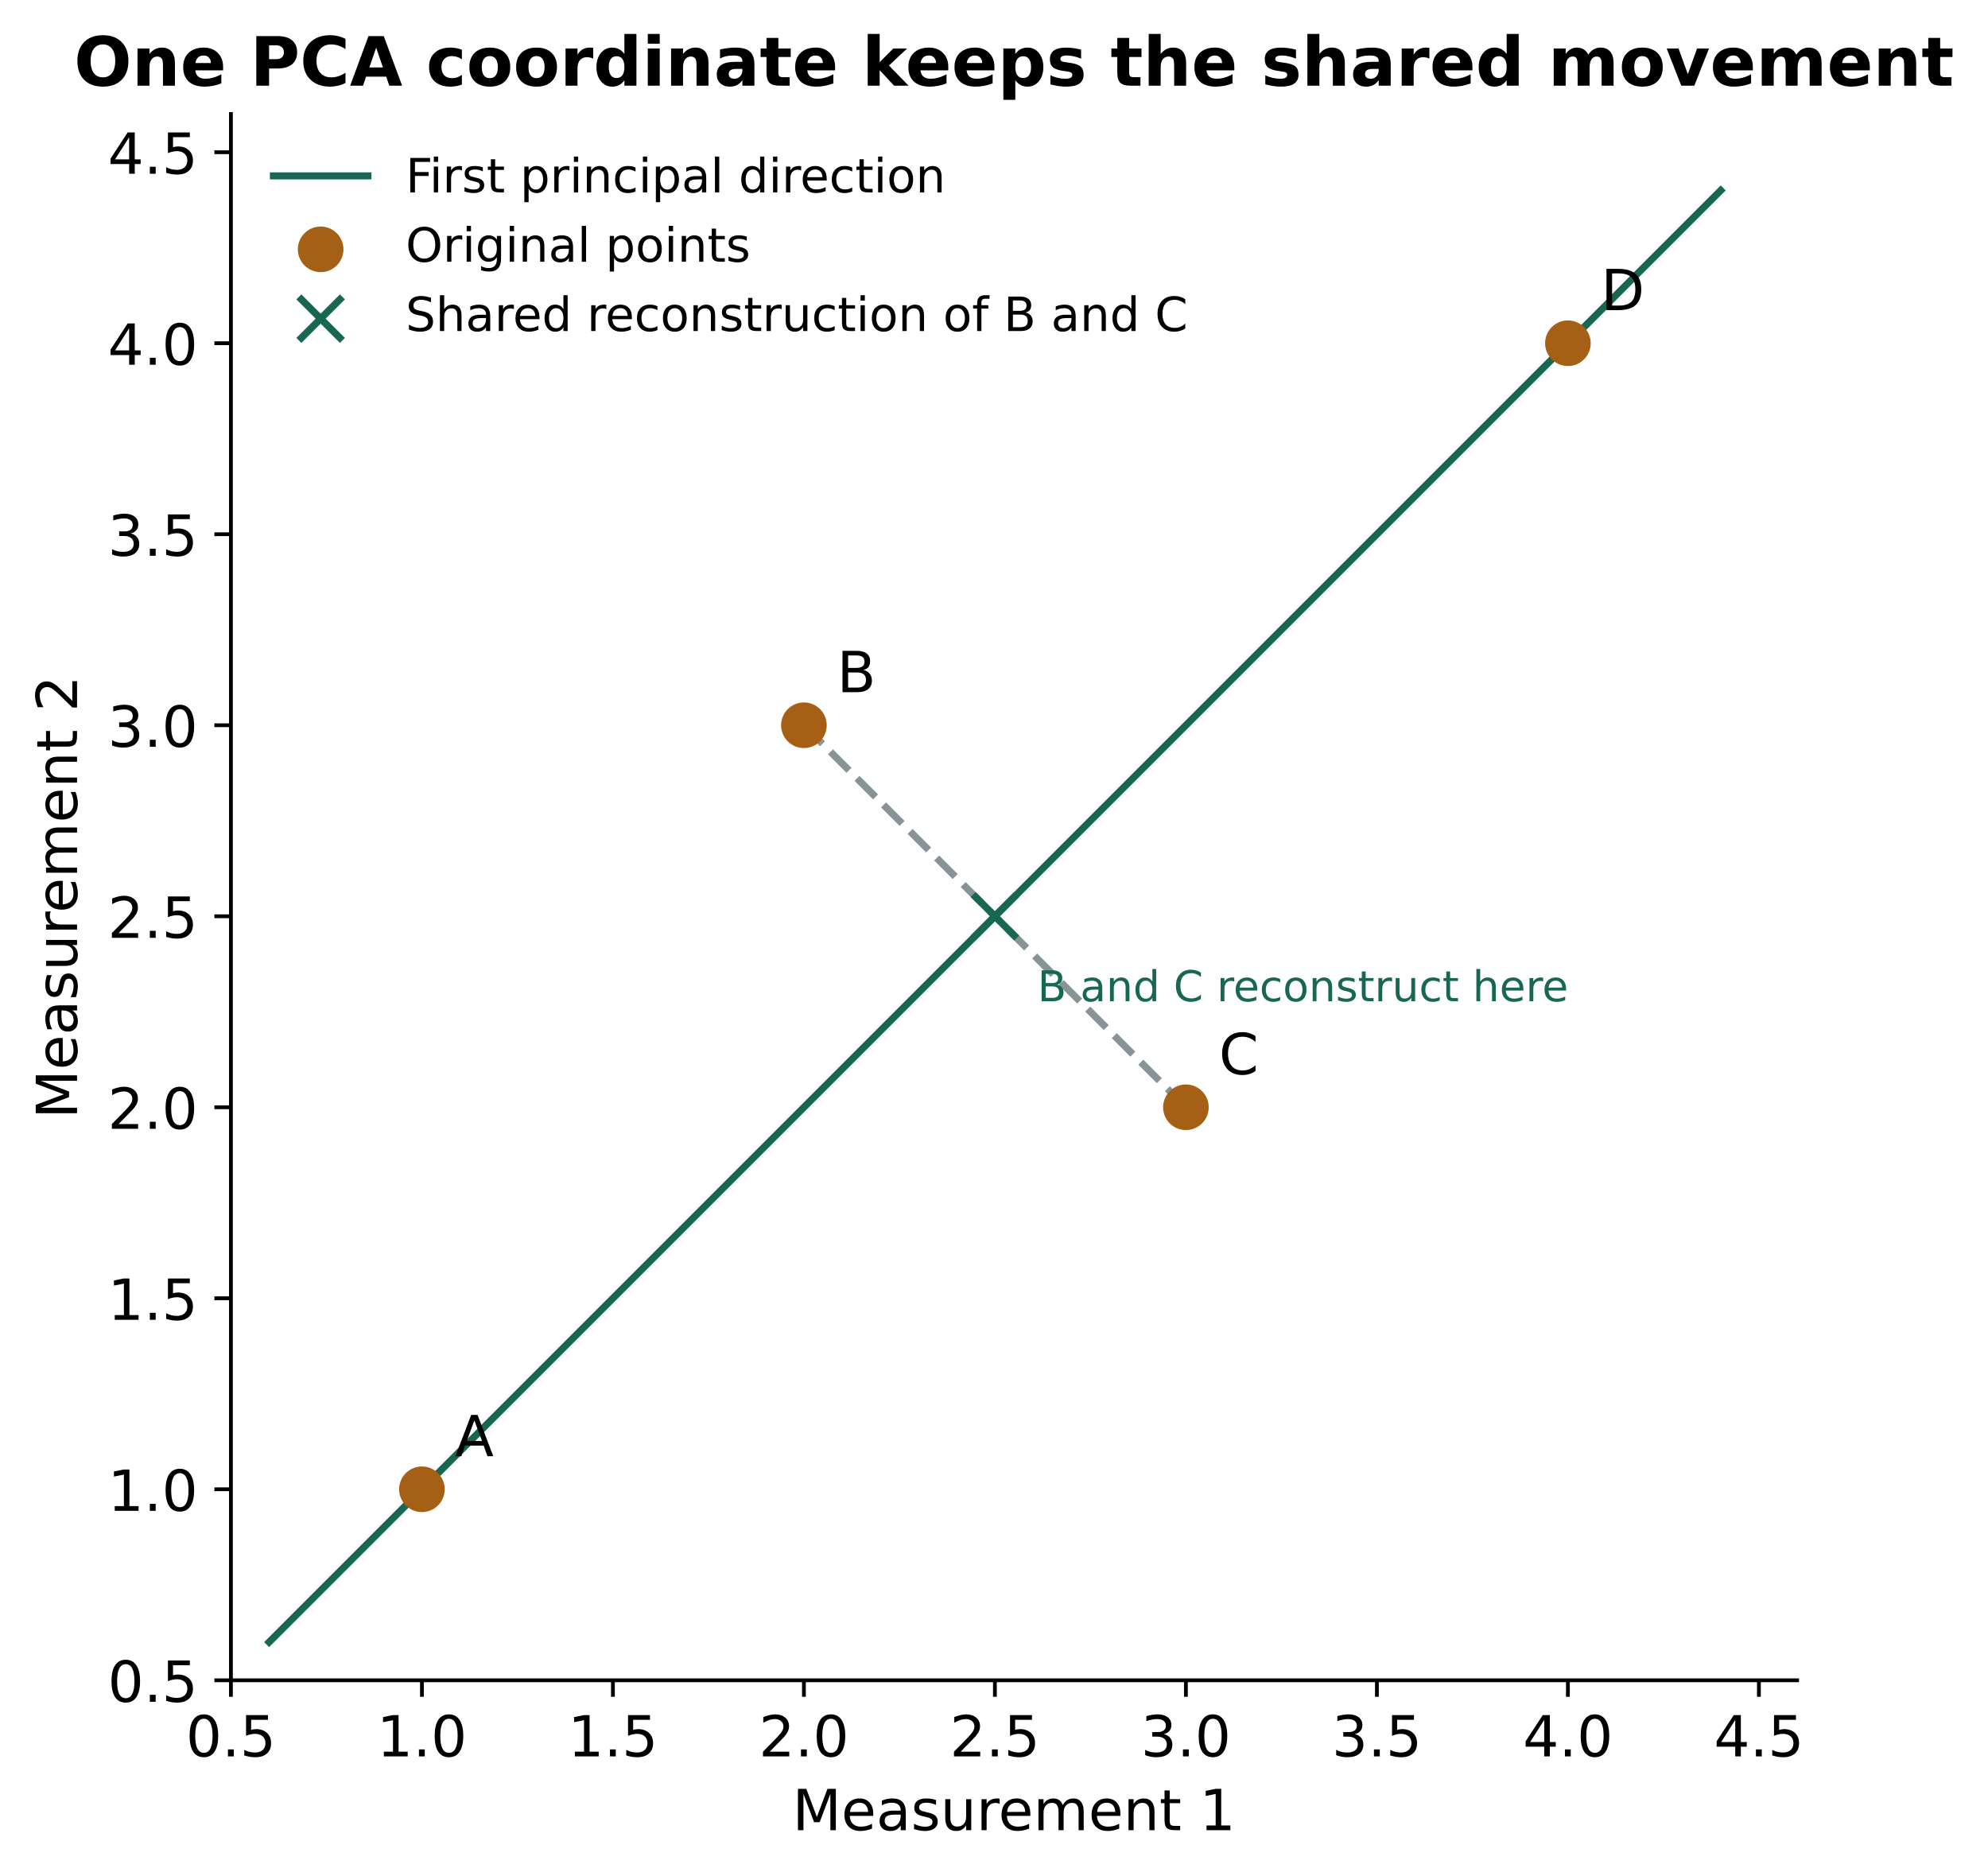
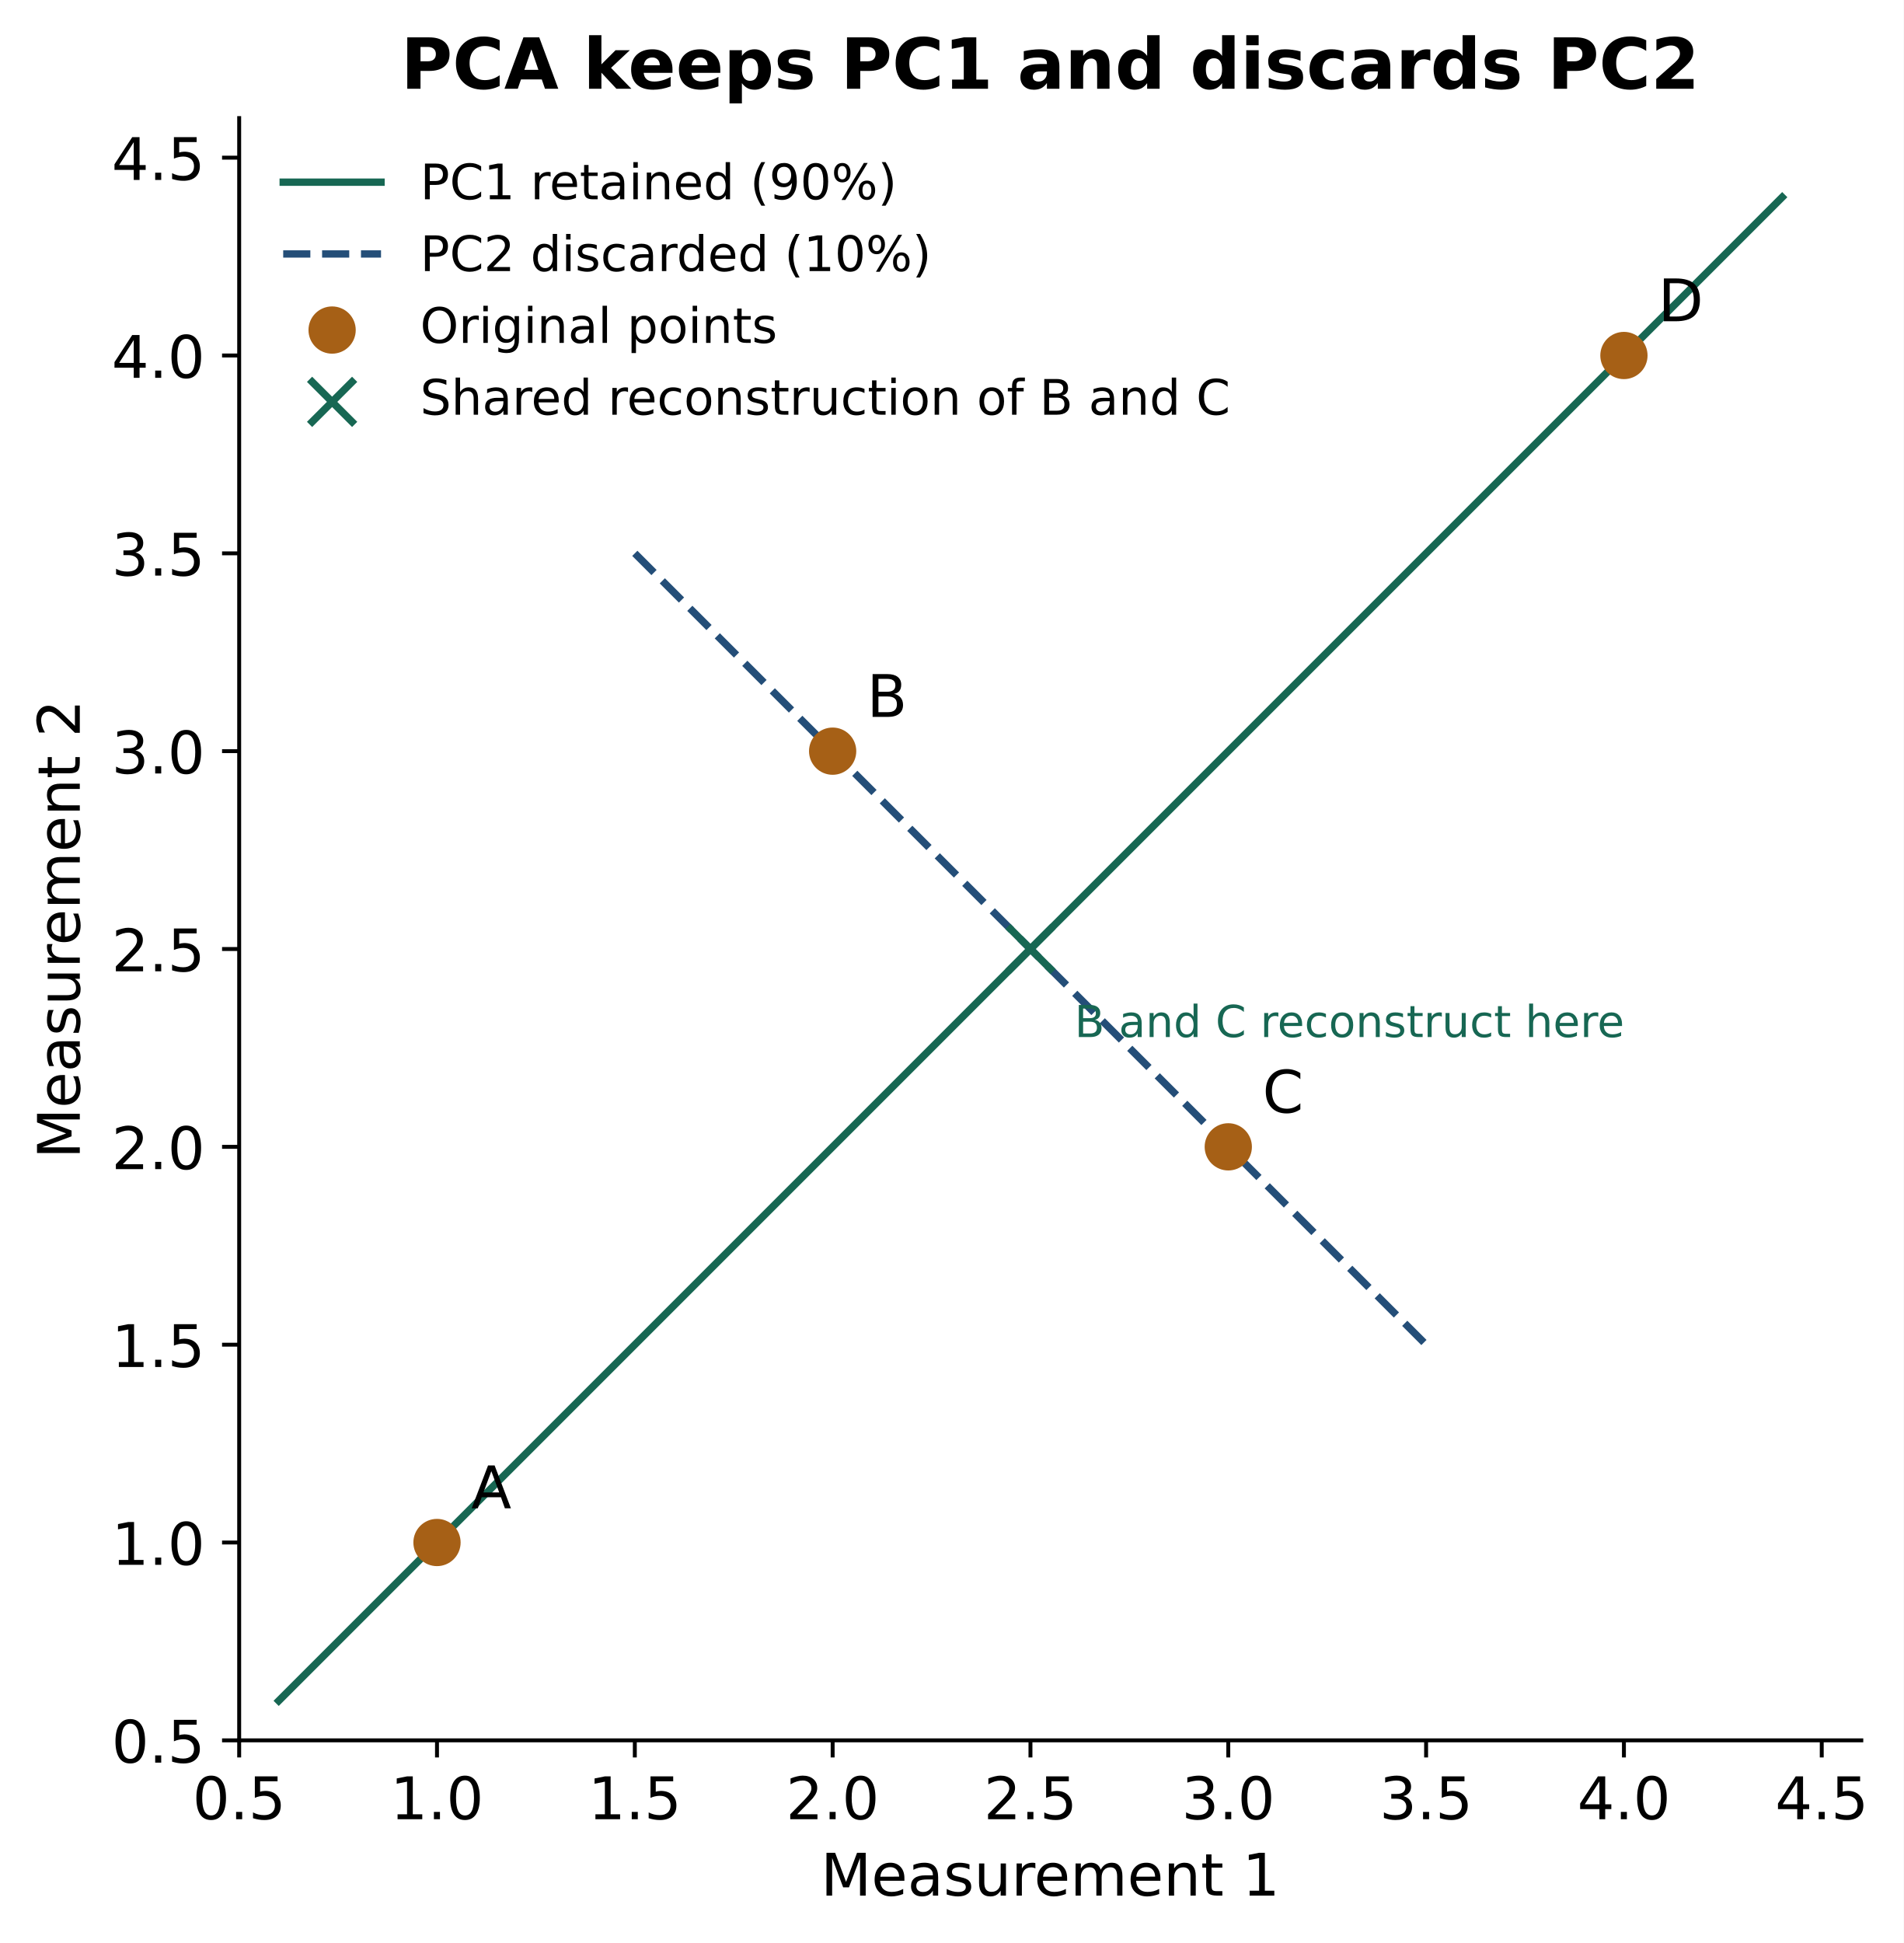
- <svg xmlns="http://www.w3.org/2000/svg" xmlns:xlink="http://www.w3.org/1999/xlink" width="420.951pt" height="397.2pt" viewBox="0 0 420.951 397.2" version="1.1">
+ <svg xmlns="http://www.w3.org/2000/svg" xmlns:xlink="http://www.w3.org/1999/xlink" width="389.181pt" height="397.2pt" viewBox="0 0 389.181 397.2" version="1.1">
  <defs>
    <style type="text/css">*{stroke-linejoin: round; stroke-linecap: butt}</style>
  </defs>
  <g id="figure_1">
    <g id="patch_1">
-       <path d="M 0 397.2 L 420.951 397.2 L 420.951 0 L 0 0 z " style="fill: #ffffff" />
+       <path d="M 0 397.2 L 389.181 397.2 L 389.181 0 L 0 0 z " style="fill: #ffffff" />
    </g>
    <g id="axes_1">
      <g id="patch_2">
        <path d="M 48.898 355.772 L 380.528 355.772 L 380.528 24.142 L 48.898 24.142 z " style="fill: #ffffff" />
      </g>
      <g id="matplotlib.axis_1">
        <g id="xtick_1">
          <g id="line2d_1">
            <defs>
              <path id="mdc256f2c0b" d="M 0 0 L 0 3.5 " style="stroke: #000000; stroke-width: 0.8" />
            </defs>
            <g>
              <use xlink:href="#mdc256f2c0b" x="48.898" y="355.772" style="stroke: #000000; stroke-width: 0.8" />
            </g>
          </g>
          <g id="text_1">
            <text style="font: 12px 'DejaVu Sans'; text-anchor: middle" x="48.898" y="371.89" transform="rotate(-0 48.8975 371.8901)">0.5</text>
          </g>
        </g>
        <g id="xtick_2">
          <g id="line2d_2">
            <g>
              <use xlink:href="#mdc256f2c0b" x="89.34" y="355.772" style="stroke: #000000; stroke-width: 0.8" />
            </g>
          </g>
          <g id="text_2">
            <text style="font: 12px 'DejaVu Sans'; text-anchor: middle" x="89.34" y="371.89" transform="rotate(-0 89.34022 371.8901)">1.0</text>
          </g>
        </g>
        <g id="xtick_3">
          <g id="line2d_3">
            <g>
              <use xlink:href="#mdc256f2c0b" x="129.783" y="355.772" style="stroke: #000000; stroke-width: 0.8" />
            </g>
          </g>
          <g id="text_3">
            <text style="font: 12px 'DejaVu Sans'; text-anchor: middle" x="129.783" y="371.89" transform="rotate(-0 129.7829 371.8901)">1.5</text>
          </g>
        </g>
        <g id="xtick_4">
          <g id="line2d_4">
            <g>
              <use xlink:href="#mdc256f2c0b" x="170.226" y="355.772" style="stroke: #000000; stroke-width: 0.8" />
            </g>
          </g>
          <g id="text_4">
            <text style="font: 12px 'DejaVu Sans'; text-anchor: middle" x="170.226" y="371.89" transform="rotate(-0 170.2256 371.8901)">2.0</text>
          </g>
        </g>
        <g id="xtick_5">
          <g id="line2d_5">
            <g>
              <use xlink:href="#mdc256f2c0b" x="210.668" y="355.772" style="stroke: #000000; stroke-width: 0.8" />
            </g>
          </g>
          <g id="text_5">
            <text style="font: 12px 'DejaVu Sans'; text-anchor: middle" x="210.668" y="371.89" transform="rotate(-0 210.6684 371.8901)">2.5</text>
          </g>
        </g>
        <g id="xtick_6">
          <g id="line2d_6">
            <g>
              <use xlink:href="#mdc256f2c0b" x="251.111" y="355.772" style="stroke: #000000; stroke-width: 0.8" />
            </g>
          </g>
          <g id="text_6">
            <text style="font: 12px 'DejaVu Sans'; text-anchor: middle" x="251.111" y="371.89" transform="rotate(-0 251.1111 371.8901)">3.0</text>
          </g>
        </g>
        <g id="xtick_7">
          <g id="line2d_7">
            <g>
              <use xlink:href="#mdc256f2c0b" x="291.554" y="355.772" style="stroke: #000000; stroke-width: 0.8" />
            </g>
          </g>
          <g id="text_7">
            <text style="font: 12px 'DejaVu Sans'; text-anchor: middle" x="291.554" y="371.89" transform="rotate(-0 291.5538 371.8901)">3.5</text>
          </g>
        </g>
        <g id="xtick_8">
          <g id="line2d_8">
            <g>
              <use xlink:href="#mdc256f2c0b" x="331.997" y="355.772" style="stroke: #000000; stroke-width: 0.8" />
            </g>
          </g>
          <g id="text_8">
            <text style="font: 12px 'DejaVu Sans'; text-anchor: middle" x="331.997" y="371.89" transform="rotate(-0 331.9965 371.8901)">4.0</text>
          </g>
        </g>
        <g id="xtick_9">
          <g id="line2d_9">
            <g>
              <use xlink:href="#mdc256f2c0b" x="372.439" y="355.772" style="stroke: #000000; stroke-width: 0.8" />
            </g>
          </g>
          <g id="text_9">
            <text style="font: 12px 'DejaVu Sans'; text-anchor: middle" x="372.439" y="371.89" transform="rotate(-0 372.4392 371.8901)">4.5</text>
          </g>
        </g>
        <g id="text_10">
          <text style="font: 12px 'DejaVu Sans'; text-anchor: middle" x="214.713" y="387.504" transform="rotate(-0 214.7126 387.5039)">Measurement 1</text>
        </g>
      </g>
      <g id="matplotlib.axis_2">
        <g id="ytick_1">
          <g id="line2d_10">
            <defs>
              <path id="m7b64829450" d="M 0 0 L -3.5 0 " style="stroke: #000000; stroke-width: 0.8" />
            </defs>
            <g>
              <use xlink:href="#m7b64829450" x="48.898" y="355.772" style="stroke: #000000; stroke-width: 0.8" />
            </g>
          </g>
          <g id="text_11">
            <text style="font: 12px 'DejaVu Sans'; text-anchor: end" x="41.898" y="360.331" transform="rotate(-0 41.8975 360.3311)">0.5</text>
          </g>
        </g>
        <g id="ytick_2">
          <g id="line2d_11">
            <g>
              <use xlink:href="#m7b64829450" x="48.898" y="315.329" style="stroke: #000000; stroke-width: 0.8" />
            </g>
          </g>
          <g id="text_12">
            <text style="font: 12px 'DejaVu Sans'; text-anchor: end" x="41.898" y="319.888" transform="rotate(-0 41.8975 319.8884)">1.0</text>
          </g>
        </g>
        <g id="ytick_3">
          <g id="line2d_12">
            <g>
              <use xlink:href="#m7b64829450" x="48.898" y="274.887" style="stroke: #000000; stroke-width: 0.8" />
            </g>
          </g>
          <g id="text_13">
            <text style="font: 12px 'DejaVu Sans'; text-anchor: end" x="41.898" y="279.446" transform="rotate(-0 41.8975 279.4457)">1.5</text>
          </g>
        </g>
        <g id="ytick_4">
          <g id="line2d_13">
            <g>
              <use xlink:href="#m7b64829450" x="48.898" y="234.444" style="stroke: #000000; stroke-width: 0.8" />
            </g>
          </g>
          <g id="text_14">
            <text style="font: 12px 'DejaVu Sans'; text-anchor: end" x="41.898" y="239.003" transform="rotate(-0 41.8975 239.0029)">2.0</text>
          </g>
        </g>
        <g id="ytick_5">
          <g id="line2d_14">
            <g>
              <use xlink:href="#m7b64829450" x="48.898" y="194.001" style="stroke: #000000; stroke-width: 0.8" />
            </g>
          </g>
          <g id="text_15">
            <text style="font: 12px 'DejaVu Sans'; text-anchor: end" x="41.898" y="198.56" transform="rotate(-0 41.8975 198.5602)">2.5</text>
          </g>
        </g>
        <g id="ytick_6">
          <g id="line2d_15">
            <g>
              <use xlink:href="#m7b64829450" x="48.898" y="153.558" style="stroke: #000000; stroke-width: 0.8" />
            </g>
          </g>
          <g id="text_16">
            <text style="font: 12px 'DejaVu Sans'; text-anchor: end" x="41.898" y="158.118" transform="rotate(-0 41.8975 158.1175)">3.0</text>
          </g>
        </g>
        <g id="ytick_7">
          <g id="line2d_16">
            <g>
              <use xlink:href="#m7b64829450" x="48.898" y="113.116" style="stroke: #000000; stroke-width: 0.8" />
            </g>
          </g>
          <g id="text_17">
            <text style="font: 12px 'DejaVu Sans'; text-anchor: end" x="41.898" y="117.675" transform="rotate(-0 41.8975 117.6748)">3.5</text>
          </g>
        </g>
        <g id="ytick_8">
          <g id="line2d_17">
            <g>
              <use xlink:href="#m7b64829450" x="48.898" y="72.673" style="stroke: #000000; stroke-width: 0.8" />
            </g>
          </g>
          <g id="text_18">
            <text style="font: 12px 'DejaVu Sans'; text-anchor: end" x="41.898" y="77.232" transform="rotate(-0 41.8975 77.23207)">4.0</text>
          </g>
        </g>
        <g id="ytick_9">
          <g id="line2d_18">
            <g>
              <use xlink:href="#m7b64829450" x="48.898" y="32.23" style="stroke: #000000; stroke-width: 0.8" />
            </g>
          </g>
          <g id="text_19">
            <text style="font: 12px 'DejaVu Sans'; text-anchor: end" x="41.898" y="36.789" transform="rotate(-0 41.8975 36.78936)">4.5</text>
          </g>
        </g>
        <g id="text_20">
          <text style="font: 12px 'DejaVu Sans'; text-anchor: middle" x="16.318" y="189.957" transform="rotate(-90 16.31812 189.9569)">Measurement 2</text>
        </g>
      </g>
      <g id="line2d_19">
        <path d="M 56.986 347.683 L 364.351 40.319 " clip-path="url(#pae576ea117)" style="fill: none; stroke: #176753; stroke-width: 1.5; stroke-linecap: square" />
      </g>
      <g id="line2d_20">
-         <path d="M 89.34 315.329 L 89.34 315.329 " clip-path="url(#pae576ea117)" style="fill: none; stroke-dasharray: 5.55,2.4; stroke-dashoffset: 0; stroke: #56666e; stroke-opacity: 0.7; stroke-width: 1.5" />
-       </g>
-       <g id="line2d_21">
-         <path d="M 170.226 153.558 L 210.668 194.001 " clip-path="url(#pae576ea117)" style="fill: none; stroke-dasharray: 5.55,2.4; stroke-dashoffset: 0; stroke: #56666e; stroke-opacity: 0.7; stroke-width: 1.5" />
-       </g>
-       <g id="line2d_22">
-         <path d="M 251.111 234.444 L 210.668 194.001 " clip-path="url(#pae576ea117)" style="fill: none; stroke-dasharray: 5.55,2.4; stroke-dashoffset: 0; stroke: #56666e; stroke-opacity: 0.7; stroke-width: 1.5" />
-       </g>
-       <g id="line2d_23">
-         <path d="M 331.997 72.673 L 331.997 72.673 " clip-path="url(#pae576ea117)" style="fill: none; stroke-dasharray: 5.55,2.4; stroke-dashoffset: 0; stroke: #56666e; stroke-opacity: 0.7; stroke-width: 1.5" />
+         <path d="M 129.783 113.116 L 291.554 274.887 " clip-path="url(#pae576ea117)" style="fill: none; stroke-dasharray: 5.55,2.4; stroke-dashoffset: 0; stroke: #244e78; stroke-width: 1.5" />
      </g>
      <g id="patch_3">
        <path d="M 48.898 355.772 L 48.898 24.142 " style="fill: none; stroke: #000000; stroke-width: 0.8; stroke-linejoin: miter; stroke-linecap: square" />
      </g>
      <g id="patch_4">
        <path d="M 48.898 355.772 L 380.528 355.772 " style="fill: none; stroke: #000000; stroke-width: 0.8; stroke-linejoin: miter; stroke-linecap: square" />
      </g>
      <g id="PathCollection_1">
        <defs>
          <path id="me81d577a54" d="M 0 4.33 C 1.148 4.33 2.25 3.874 3.062 3.062 C 3.874 2.25 4.33 1.148 4.33 0 C 4.33 -1.148 3.874 -2.25 3.062 -3.062 C 2.25 -3.874 1.148 -4.33 0 -4.33 C -1.148 -4.33 -2.25 -3.874 -3.062 -3.062 C -3.874 -2.25 -4.33 -1.148 -4.33 0 C -4.33 1.148 -3.874 2.25 -3.062 3.062 C -2.25 3.874 -1.148 4.33 0 4.33 z " style="stroke: #a66016" />
        </defs>
        <g clip-path="url(#pae576ea117)">
          <use xlink:href="#me81d577a54" x="89.34" y="315.329" style="fill: #a66016; stroke: #a66016" />
          <use xlink:href="#me81d577a54" x="170.226" y="153.558" style="fill: #a66016; stroke: #a66016" />
          <use xlink:href="#me81d577a54" x="251.111" y="234.444" style="fill: #a66016; stroke: #a66016" />
          <use xlink:href="#me81d577a54" x="331.997" y="72.673" style="fill: #a66016; stroke: #a66016" />
        </g>
      </g>
      <g id="text_21">
+         <text style="fill: #176753; font: 9px 'DejaVu Sans'; text-anchor: start" x="219.668" y="212.001" transform="rotate(-0 219.6684 212.0012)">B and C reconstruct here</text>
+       </g>
+       <g id="text_22">
        <text style="font: 12px 'DejaVu Sans'; text-anchor: start" x="96.34" y="308.329" transform="rotate(-0 96.34022 308.3293)">A</text>
      </g>
-       <g id="text_22">
+       <g id="text_23">
        <text style="font: 12px 'DejaVu Sans'; text-anchor: start" x="177.226" y="146.558" transform="rotate(-0 177.2256 146.5584)">B</text>
      </g>
-       <g id="text_23">
+       <g id="text_24">
        <text style="font: 12px 'DejaVu Sans'; text-anchor: start" x="258.111" y="227.444" transform="rotate(-0 258.1111 227.4439)">C</text>
      </g>
-       <g id="text_24">
+       <g id="text_25">
        <text style="font: 12px 'DejaVu Sans'; text-anchor: start" x="338.997" y="65.673" transform="rotate(-0 338.9965 65.67301)">D</text>
      </g>
-       <g id="text_25">
-         <text style="font: 700 14.4px 'DejaVu Sans'; text-anchor: middle" x="214.713" y="18.142" transform="rotate(-0 214.7126 18.14175)">One PCA coordinate keeps the shared movement</text>
+       <g id="text_26">
+         <text style="font: 700 14.4px 'DejaVu Sans'; text-anchor: middle" x="214.713" y="18.142" transform="rotate(-0 214.7126 18.14175)">PCA keeps PC1 and discards PC2</text>
      </g>
      <g id="PathCollection_2">
        <defs>
          <path id="m6b44ef8acb" d="M -4.61 4.61 L 4.61 -4.61 M -4.61 -4.61 L 4.61 4.61 " style="stroke: #176753; stroke-width: 1.5" />
        </defs>
        <g clip-path="url(#pae576ea117)">
          <use xlink:href="#m6b44ef8acb" x="210.668" y="194.001" style="fill: #176753; stroke: #176753; stroke-width: 1.5" />
        </g>
      </g>
-       <g id="pca_shared_reconstruction_label">
-         <text style="font: 9px 'DejaVu Sans'; text-anchor: start; fill: #176753" x="219.668" y="212.001">B and C reconstruct here</text>
-       </g>
      <g id="legend_1">
-         <g id="line2d_24">
+         <g id="line2d_21">
          <path d="M 57.898 37.24 L 67.897 37.24 L 77.897 37.24 " style="fill: none; stroke: #176753; stroke-width: 1.5; stroke-linecap: square" />
        </g>
-         <g id="text_26">
-           <text style="font: 10px 'DejaVu Sans'; text-anchor: start" x="85.897" y="40.74" transform="rotate(-0 85.8975 40.74019)">First principal direction</text>
+         <g id="text_27">
+           <text style="font: 10px 'DejaVu Sans'; text-anchor: start" x="85.897" y="40.74" transform="rotate(-0 85.8975 40.74019)">PC1 retained (90%)</text>
+         </g>
+         <g id="line2d_22">
+           <path d="M 57.898 51.918 L 67.897 51.918 L 77.897 51.918 " style="fill: none; stroke-dasharray: 5.55,2.4; stroke-dashoffset: 0; stroke: #244e78; stroke-width: 1.5" />
+         </g>
+         <g id="text_28">
+           <text style="font: 10px 'DejaVu Sans'; text-anchor: start" x="85.897" y="55.418" transform="rotate(-0 85.8975 55.41831)">PC2 discarded (10%)</text>
        </g>
        <g id="PathCollection_3">
          <g>
-             <use xlink:href="#me81d577a54" x="67.897" y="52.793" style="fill: #a66016; stroke: #a66016" />
-           </g>
-         </g>
-         <g id="text_27">
-           <text style="font: 10px 'DejaVu Sans'; text-anchor: start" x="85.897" y="55.418" transform="rotate(-0 85.8975 55.41831)">Original points</text>
+             <use xlink:href="#me81d577a54" x="67.897" y="67.471" style="fill: #a66016; stroke: #a66016" />
+           </g>
+         </g>
+         <g id="text_29">
+           <text style="font: 10px 'DejaVu Sans'; text-anchor: start" x="85.897" y="70.096" transform="rotate(-0 85.8975 70.09644)">Original points</text>
        </g>
        <g id="PathCollection_4">
          <g>
-             <use xlink:href="#m6b44ef8acb" x="67.897" y="67.471" style="fill: #176753; stroke: #176753; stroke-width: 1.5" />
-           </g>
-         </g>
-         <g id="text_28">
-           <text style="font: 10px 'DejaVu Sans'; text-anchor: start" x="85.897" y="70.096" transform="rotate(-0 85.8975 70.09644)">Shared reconstruction of B and C</text>
+             <use xlink:href="#m6b44ef8acb" x="67.897" y="82.15" style="fill: #176753; stroke: #176753; stroke-width: 1.5" />
+           </g>
+         </g>
+         <g id="text_30">
+           <text style="font: 10px 'DejaVu Sans'; text-anchor: start" x="85.897" y="84.775" transform="rotate(-0 85.8975 84.77456)">Shared reconstruction of B and C</text>
        </g>
      </g>
    </g>
  </g>
  <defs>
    <clipPath id="pae576ea117">
      <rect x="48.898" y="24.142" width="331.63" height="331.63" />
    </clipPath>
  </defs>
</svg>
